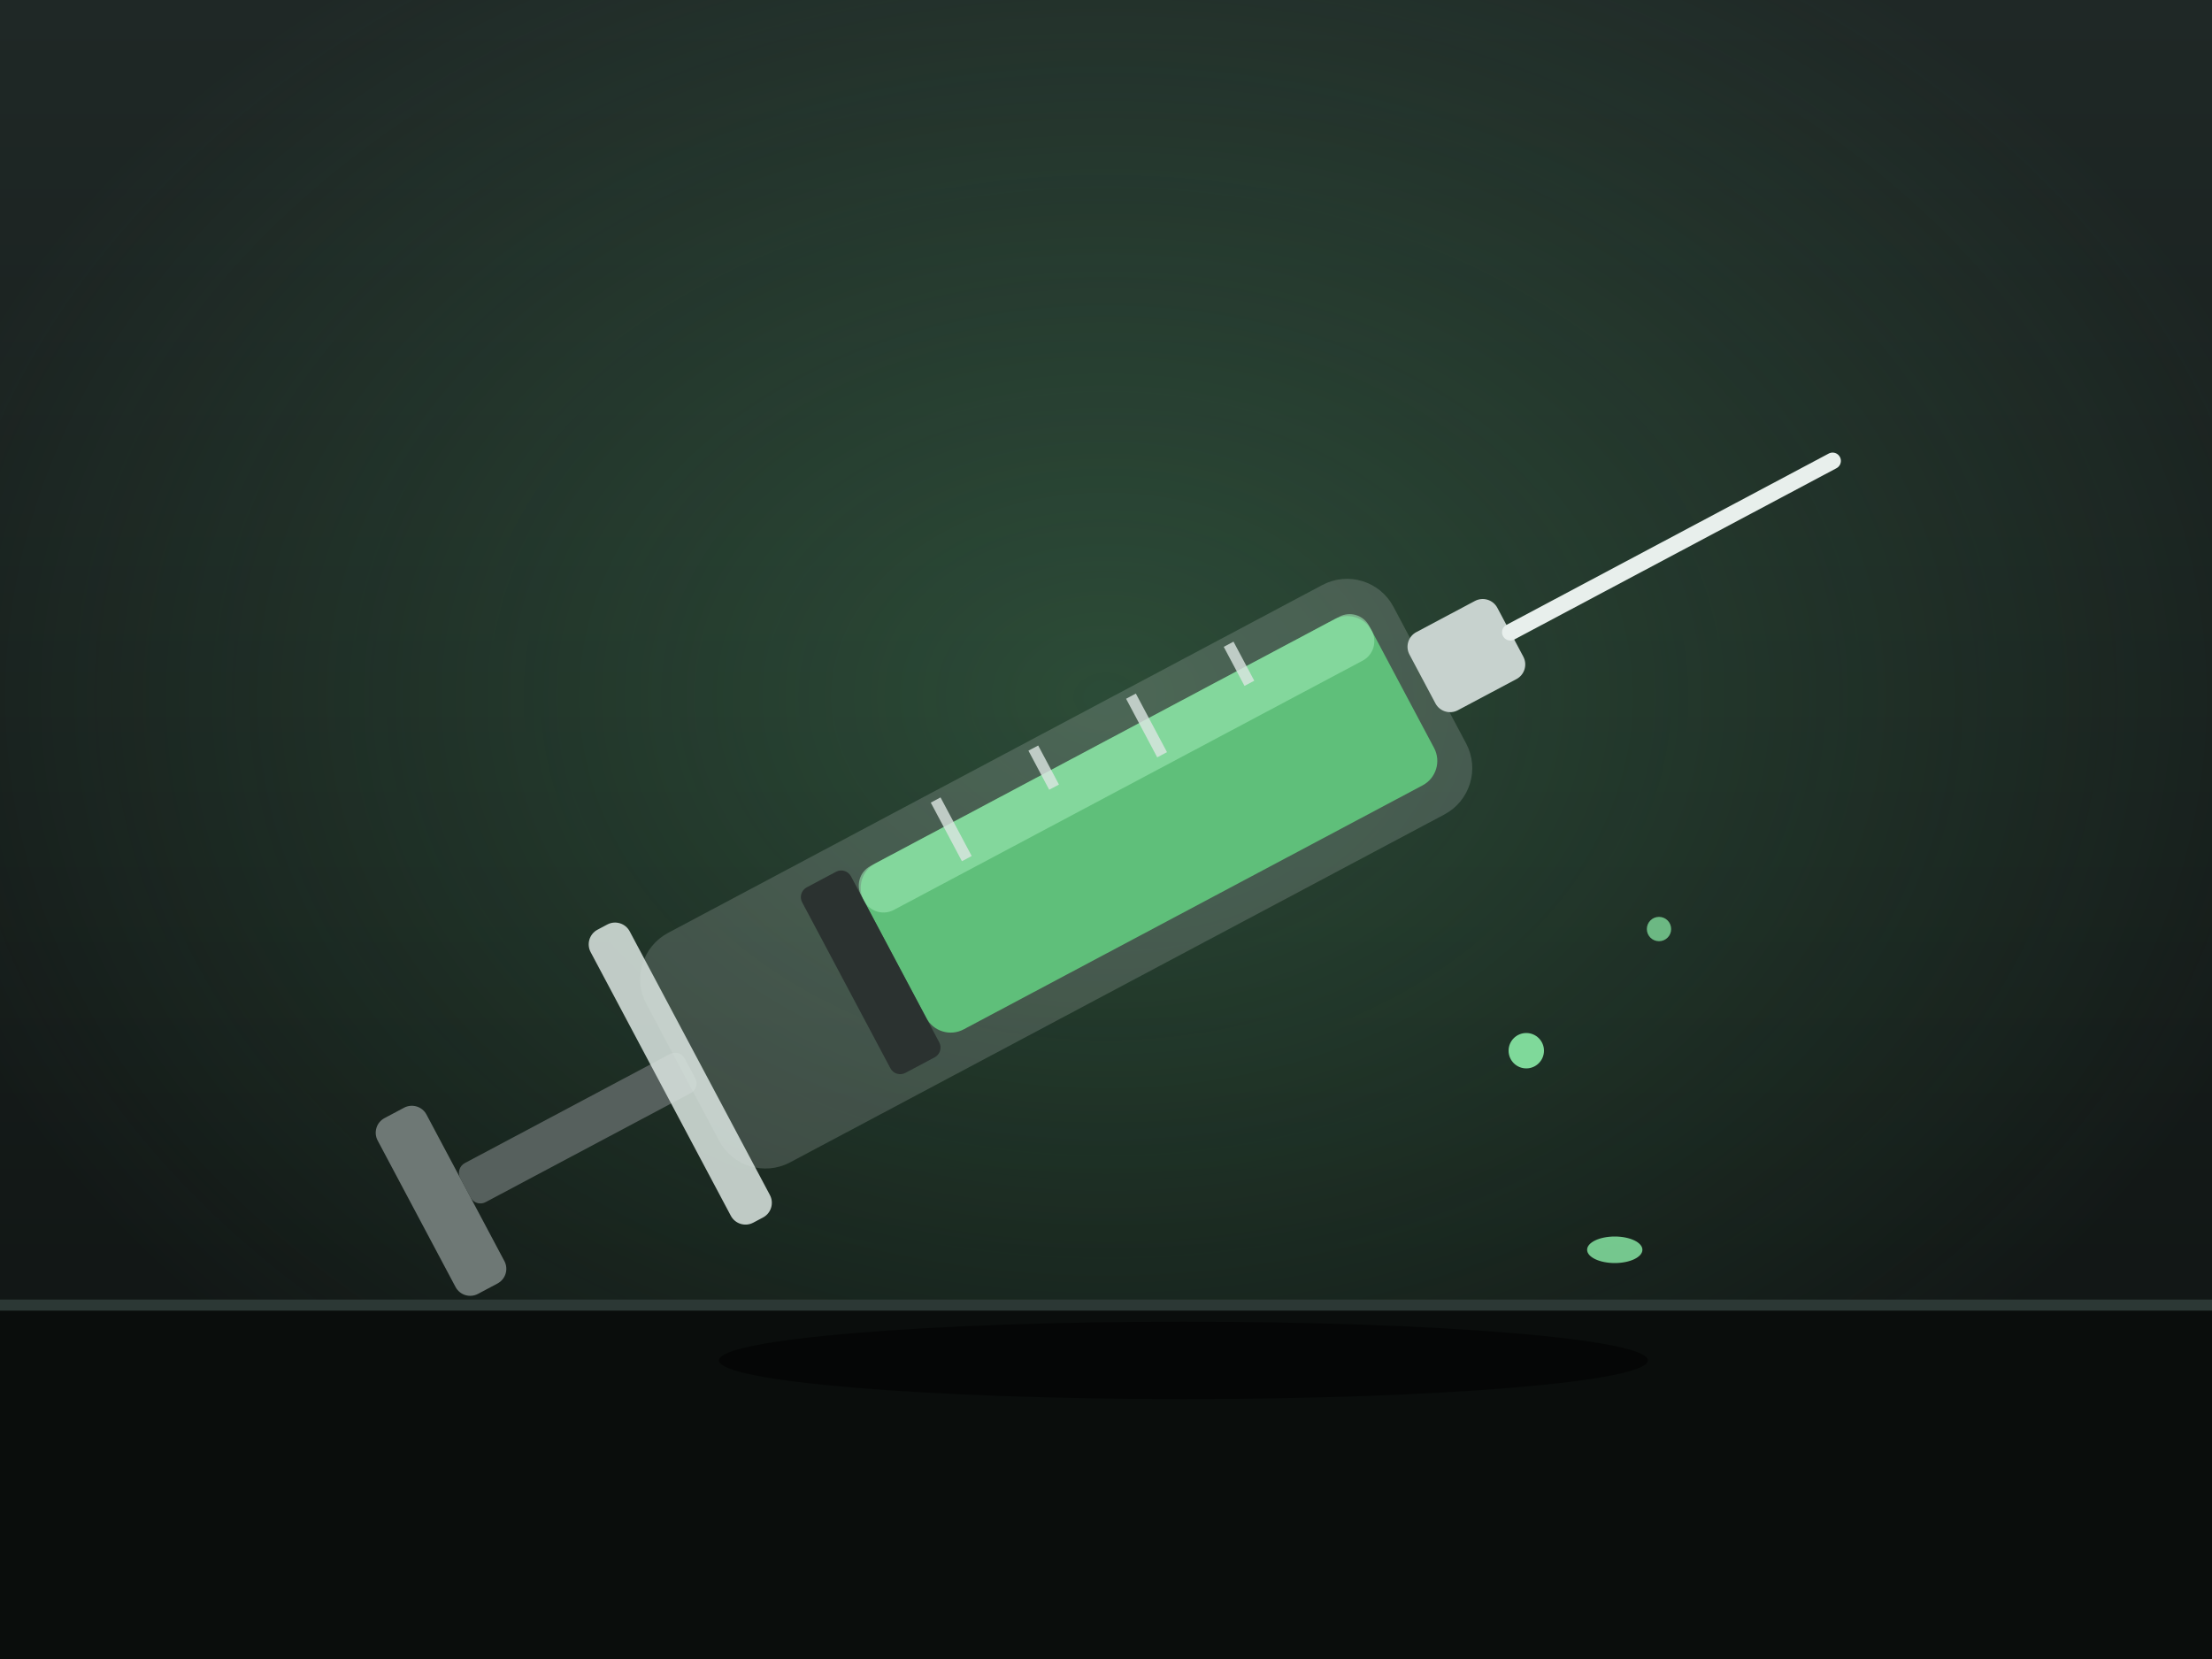
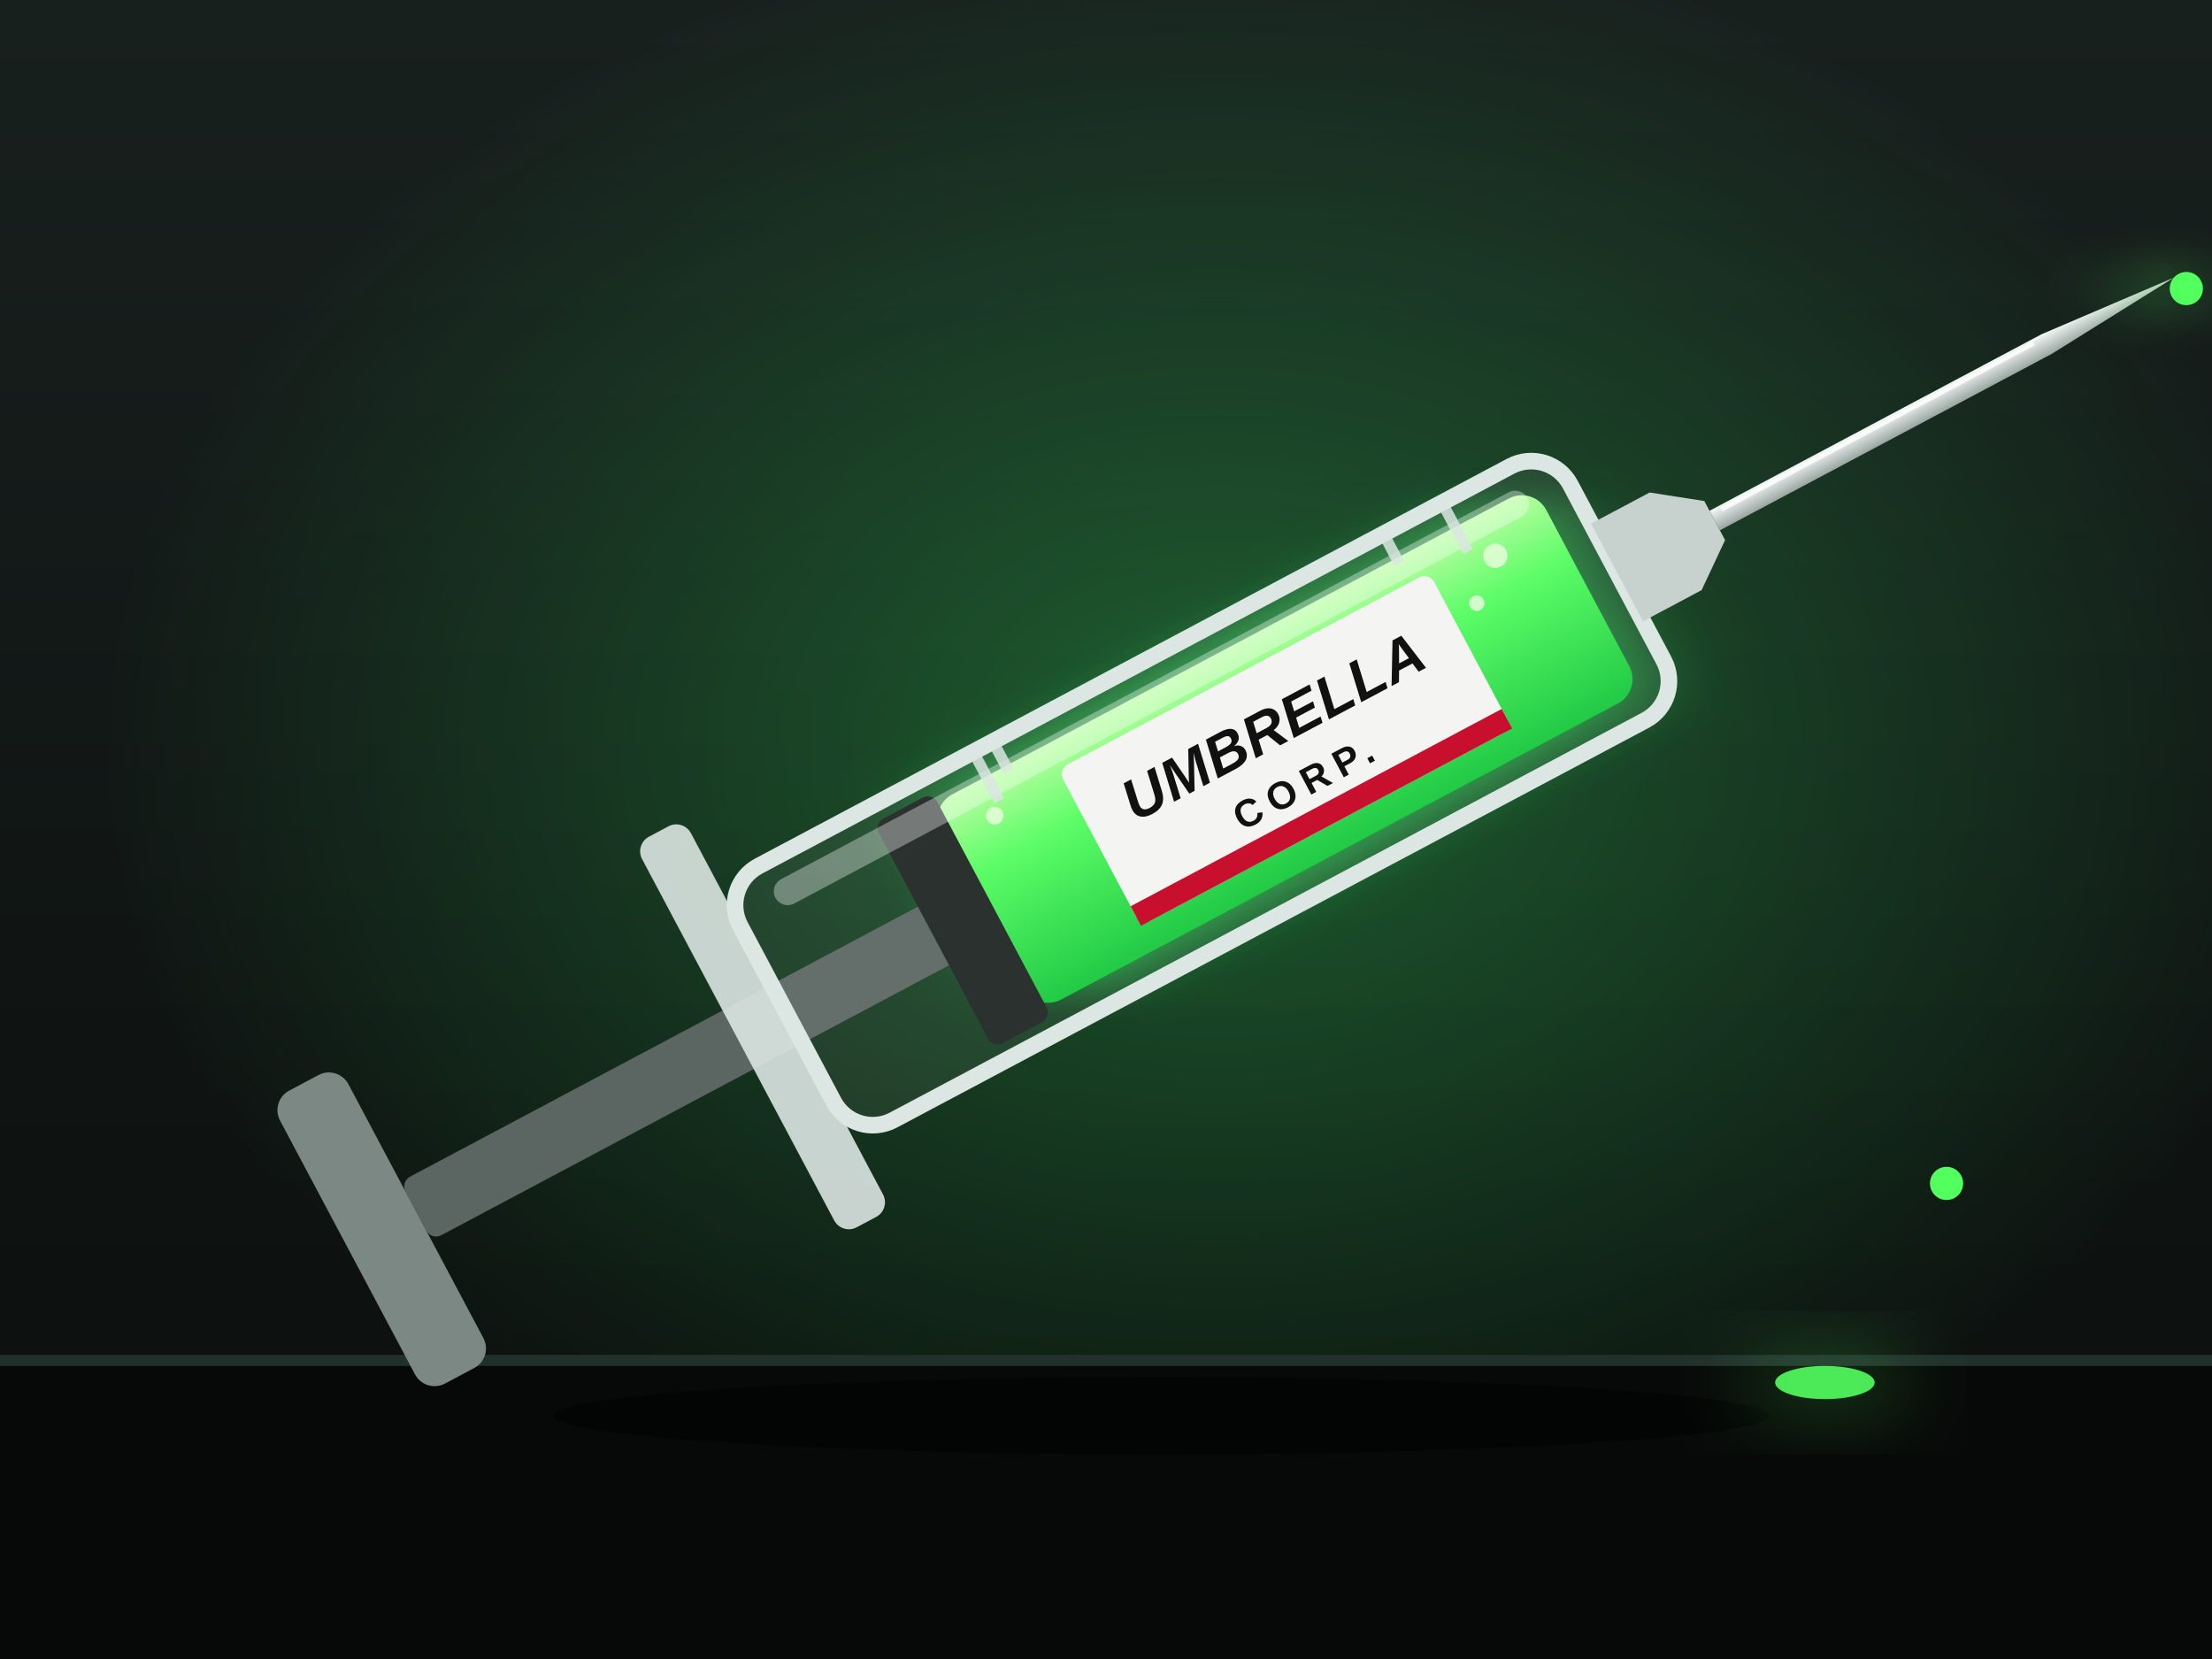
<svg xmlns="http://www.w3.org/2000/svg" viewBox="0 0 400 300">
  <defs>
    <linearGradient id="fond" x1="0" y1="0" x2="0" y2="1">
-       <stop offset="0" stop-color="#1F2826" />
-       <stop offset="1" stop-color="#0E1211" />
+       <stop offset="0" stop-color="#18201E" />
+       <stop offset="1" stop-color="#0A0D0C" />
    </linearGradient>
-     <radialGradient id="lueur" cx=".5" cy=".42" r=".55">
-       <stop offset="0" stop-color="#5FBF7A" stop-opacity=".28" />
-       <stop offset="1" stop-color="#5FBF7A" stop-opacity="0" />
+     <radialGradient id="lueur" cx=".55" cy=".45" r=".5">
+       <stop offset="0" stop-color="#39FF6A" stop-opacity=".30" />
+       <stop offset="1" stop-color="#39FF6A" stop-opacity="0" />
    </radialGradient>
+     <linearGradient id="liquide" x1="0" y1="0" x2="0" y2="1">
+       <stop offset="0" stop-color="#B8FF9E" />
+       <stop offset=".35" stop-color="#52FF5E" />
+       <stop offset="1" stop-color="#14C83A" />
+     </linearGradient>
+     <linearGradient id="acier" x1="0" y1="0" x2="0" y2="1">
+       <stop offset="0" stop-color="#F4F8F7" />
+       <stop offset="1" stop-color="#9AA6A2" />
+     </linearGradient>
+     <filter id="halo" x="-30%" y="-80%" width="160%" height="260%">
+       <feGaussianBlur stdDeviation="7" />
+     </filter>
  </defs>
  <rect width="400" height="300" fill="url(#fond)" />
  <rect width="400" height="300" fill="url(#lueur)" />
-   <rect y="236" width="400" height="64" fill="#0A0D0C" />
-   <line x1="0" y1="236" x2="400" y2="236" stroke="#2C3835" stroke-width="2" />
-   <ellipse cx="214" cy="246" rx="84" ry="7" fill="#000" opacity=".5" />
-   <g fill="#7FD99A">
-     <ellipse cx="292" cy="226" rx="5" ry="2.4" opacity=".9" />
-     <circle cx="276" cy="190" r="3.2" />
-     <circle cx="300" cy="168" r="2.2" opacity=".8" />
+   <rect y="246" width="400" height="54" fill="#070908" />
+   <line x1="0" y1="246" x2="400" y2="246" stroke="#22302C" stroke-width="2" />
+   <ellipse cx="210" cy="256" rx="110" ry="7" fill="#000" opacity=".55" />
+   <g fill="#52FF5E">
+     <ellipse cx="330" cy="250" rx="9" ry="3" opacity=".9" />
+     <ellipse cx="330" cy="250" rx="16" ry="5" opacity=".25" filter="url(#halo)" />
+     <circle cx="352" cy="214" r="3" />
  </g>
-   <g transform="rotate(-28 200 160)">
-     <rect x="72" y="150" width="46" height="8" rx="2" fill="#56605D" />
-     <rect x="62" y="136" width="10" height="36" rx="3" fill="#6E7875" />
-     <rect x="118" y="132" width="150" height="44" rx="8" fill="#DCE6E2" opacity=".18" stroke="#DCE6E2" stroke-width="3" />
-     <rect x="160" y="137" width="104" height="34" rx="5" fill="#5FBF7A" />
-     <rect x="160" y="137" width="104" height="9" rx="4" fill="#9BE8B2" opacity=".6" />
-     <rect x="150" y="135" width="10" height="38" rx="2" fill="#2B3230" />
-     <g stroke="#DCE6E2" stroke-width="2" opacity=".8">
-       <line x1="180" y1="132" x2="180" y2="144" />
-       <line x1="200" y1="132" x2="200" y2="140" />
-       <line x1="220" y1="132" x2="220" y2="144" />
-       <line x1="240" y1="132" x2="240" y2="140" />
+   <g transform="rotate(-28 205 150)">
+     <rect x="176" y="128" width="122" height="44" rx="8" fill="#39FF6A" opacity=".55" filter="url(#halo)" />
+     <rect x="58" y="144" width="110" height="12" rx="2" fill="#5B6662" />
+     <rect x="44" y="120" width="14" height="60" rx="4" fill="#7C8884" />
+     <rect x="124" y="110" width="10" height="80" rx="3" fill="#DCE6E2" opacity=".9" />
+     <rect x="174" y="129" width="124" height="42" rx="5" fill="url(#liquide)" />
+     <g fill="#E6FFDA" opacity=".85">
+       <circle cx="286" cy="137" r="2.2" />
+       <circle cx="279" cy="143" r="1.4" />
+       <circle cx="184" cy="136" r="1.6" />
    </g>
-     <rect x="112" y="124" width="8" height="60" rx="3" fill="#DCE6E2" opacity=".85" />
-     <rect x="268" y="146" width="18" height="16" rx="3" fill="#C7D2CE" />
-     <line x1="286" y1="154" x2="352" y2="154" stroke="#E8EFEC" stroke-width="3" stroke-linecap="round" />
+     <rect x="164" y="127" width="12" height="46" rx="2" fill="#1E2422" />
+     <rect x="134" y="124" width="170" height="52" rx="8" fill="#DCE6E2" opacity=".07" />
+     <rect x="134" y="124" width="170" height="52" rx="8" fill="none" stroke="#DCE6E2" stroke-width="3" />
+     <rect x="142" y="128" width="154" height="5" rx="2.5" fill="#FFFFFF" opacity=".35" />
+     <g stroke="#DCE6E2" stroke-width="2" opacity=".85">
+       <line x1="186" y1="124" x2="186" y2="134" />
+       <line x1="190" y1="124" x2="190" y2="130" />
+       <line x1="282" y1="124" x2="282" y2="134" />
+       <line x1="270" y1="124" x2="270" y2="130" />
+     </g>
+     <rect x="198" y="134" width="76" height="32" rx="2" fill="#F4F4F2" />
+     <text x="236" y="149" text-anchor="middle" font-family="'Arial Black', 'Helvetica Neue', Arial, sans-serif" font-size="10.5" font-weight="900" font-style="italic" letter-spacing=".2" textLength="66" lengthAdjust="spacingAndGlyphs" fill="#111">UMBRELLA</text>
+     <text x="236" y="159.5" text-anchor="middle" font-family="Arial, 'Helvetica Neue', sans-serif" font-size="7" font-weight="700" letter-spacing="1.6" fill="#111">CORP.</text>
+     <rect x="198" y="162" width="76" height="4" fill="#C8102E" />
+     <path d="M304 140 H316 L324 146 V154 L316 160 H304 Z" fill="#C7D2CE" />
+     <polygon points="324,148 392,148 418,150.2 392,152 324,152" fill="url(#acier)" />
+     <line x1="326" y1="148.8" x2="390" y2="148.8" stroke="#FFFFFF" stroke-width=".8" opacity=".8" />
+     <circle cx="419" cy="153" r="3" fill="#52FF5E" />
+     <circle cx="419" cy="153" r="7" fill="#52FF5E" opacity=".35" filter="url(#halo)" />
  </g>
</svg>
